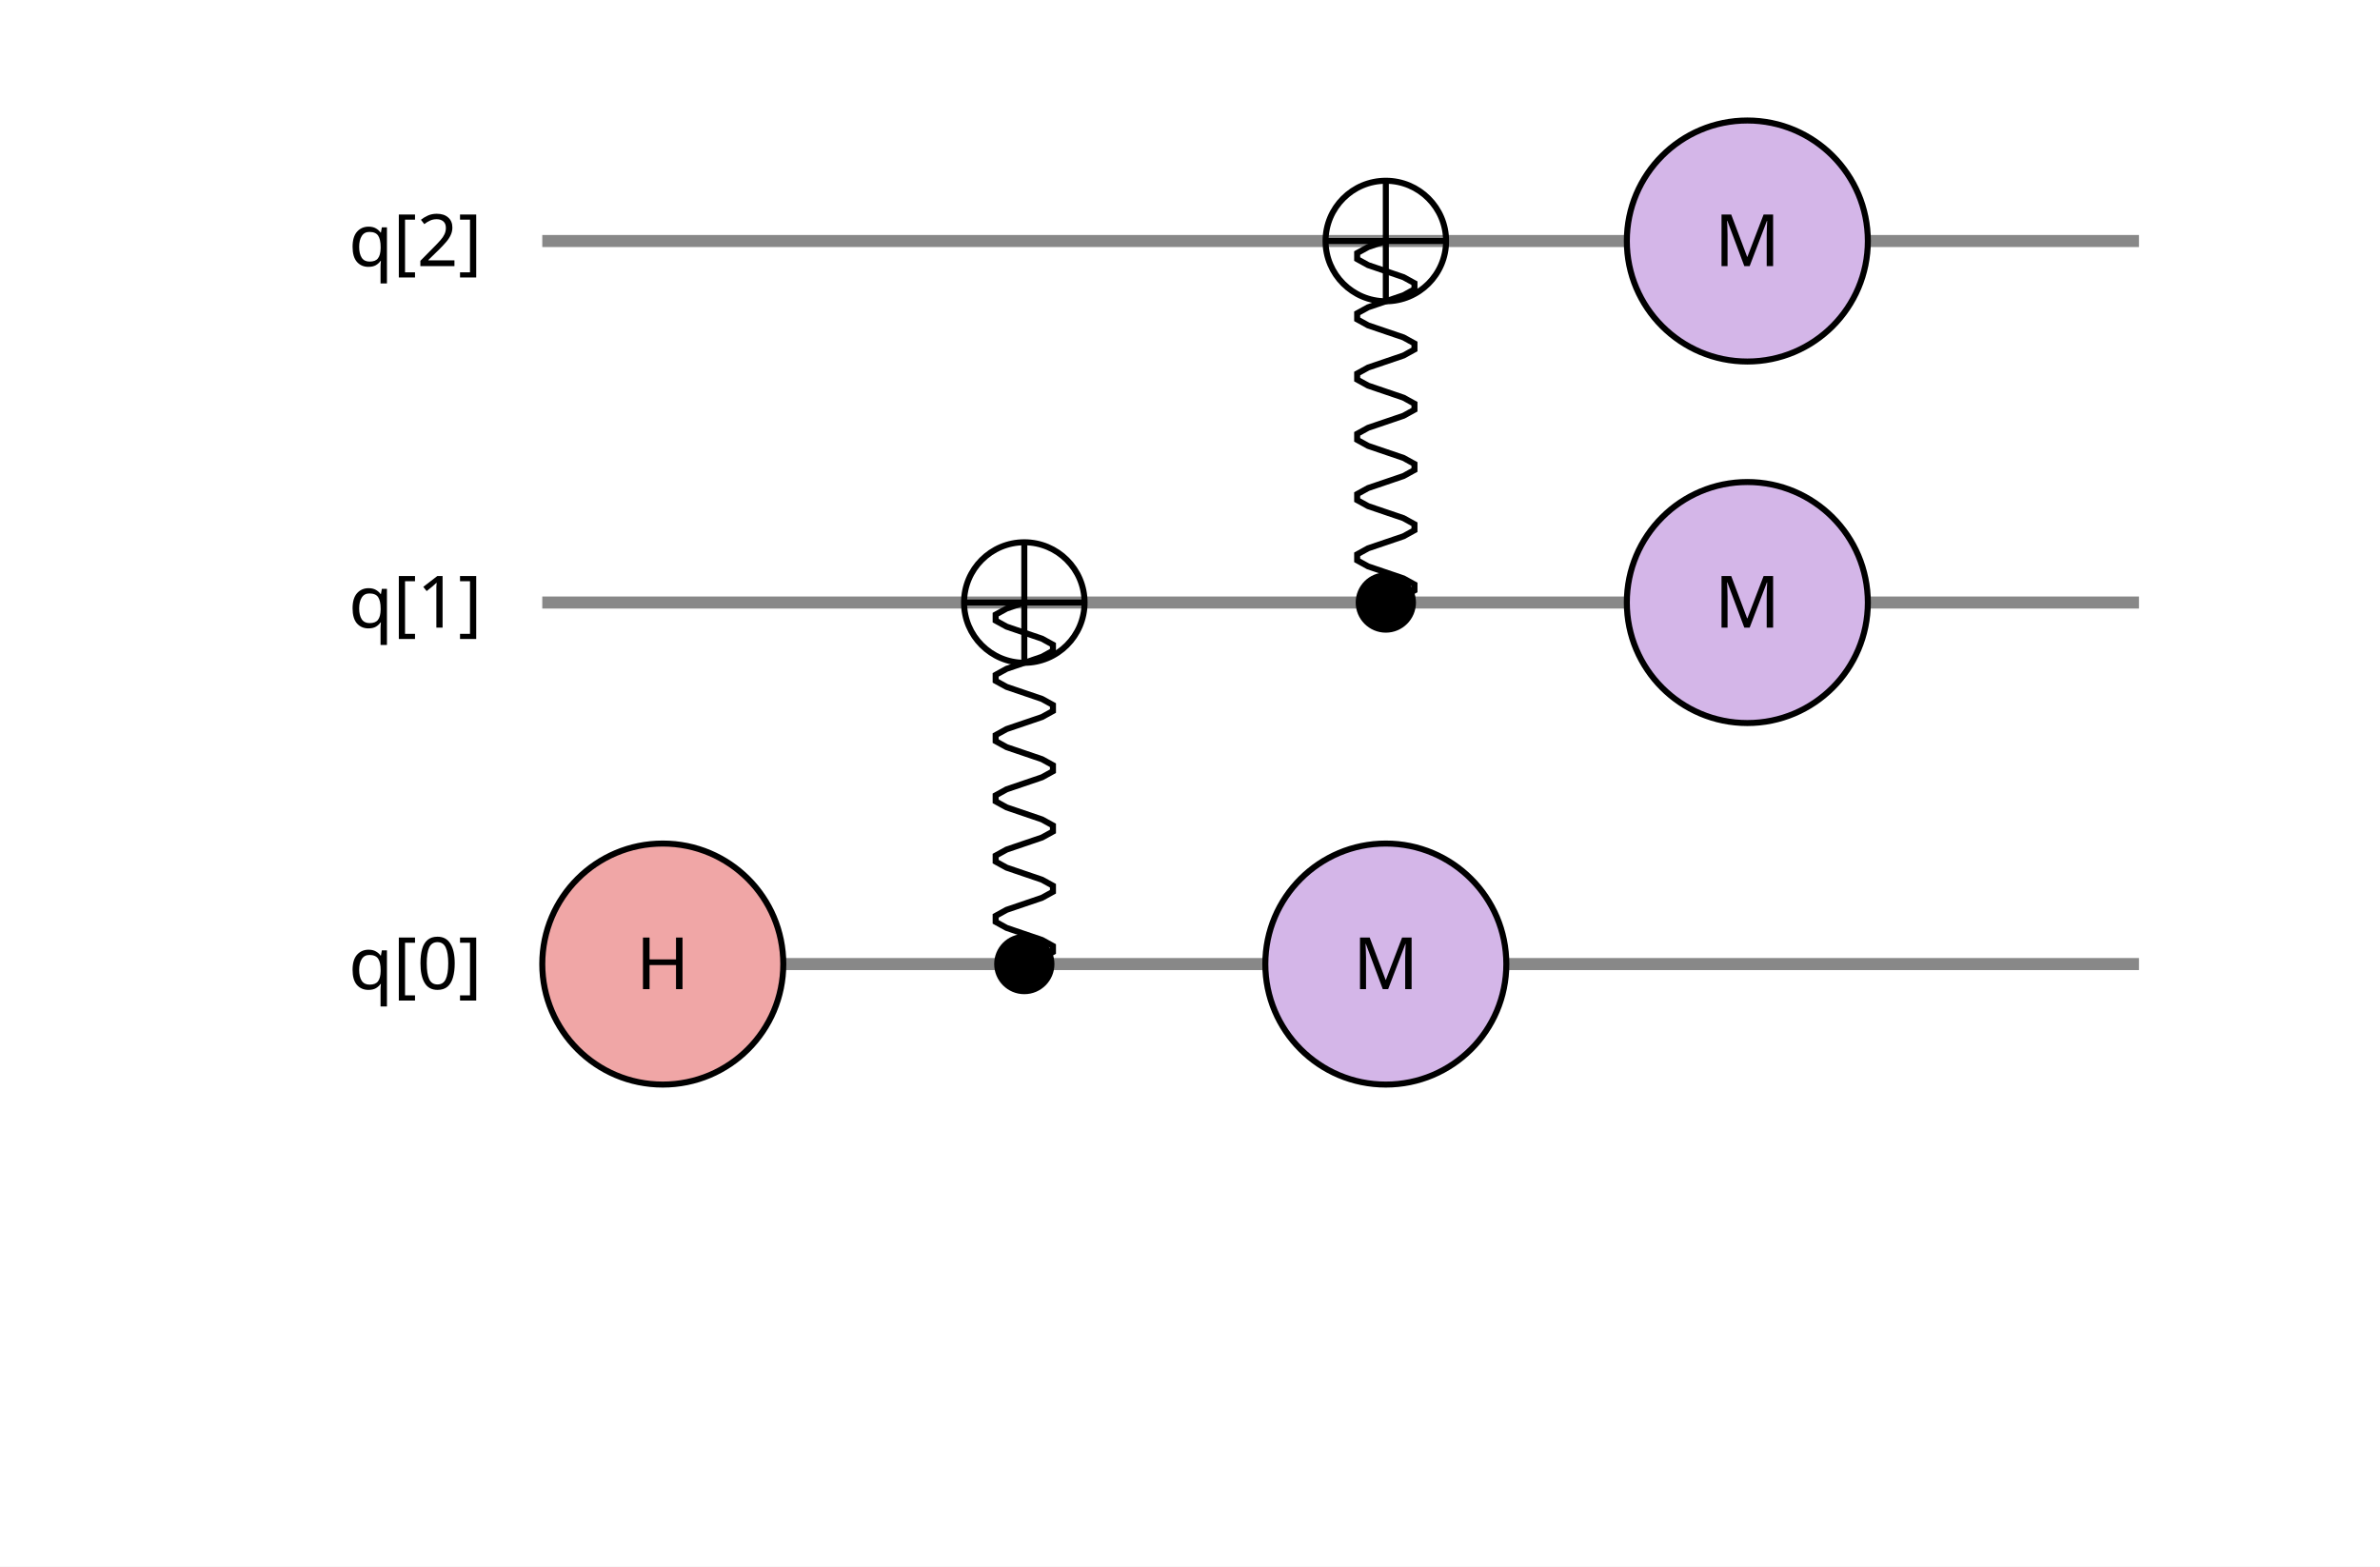
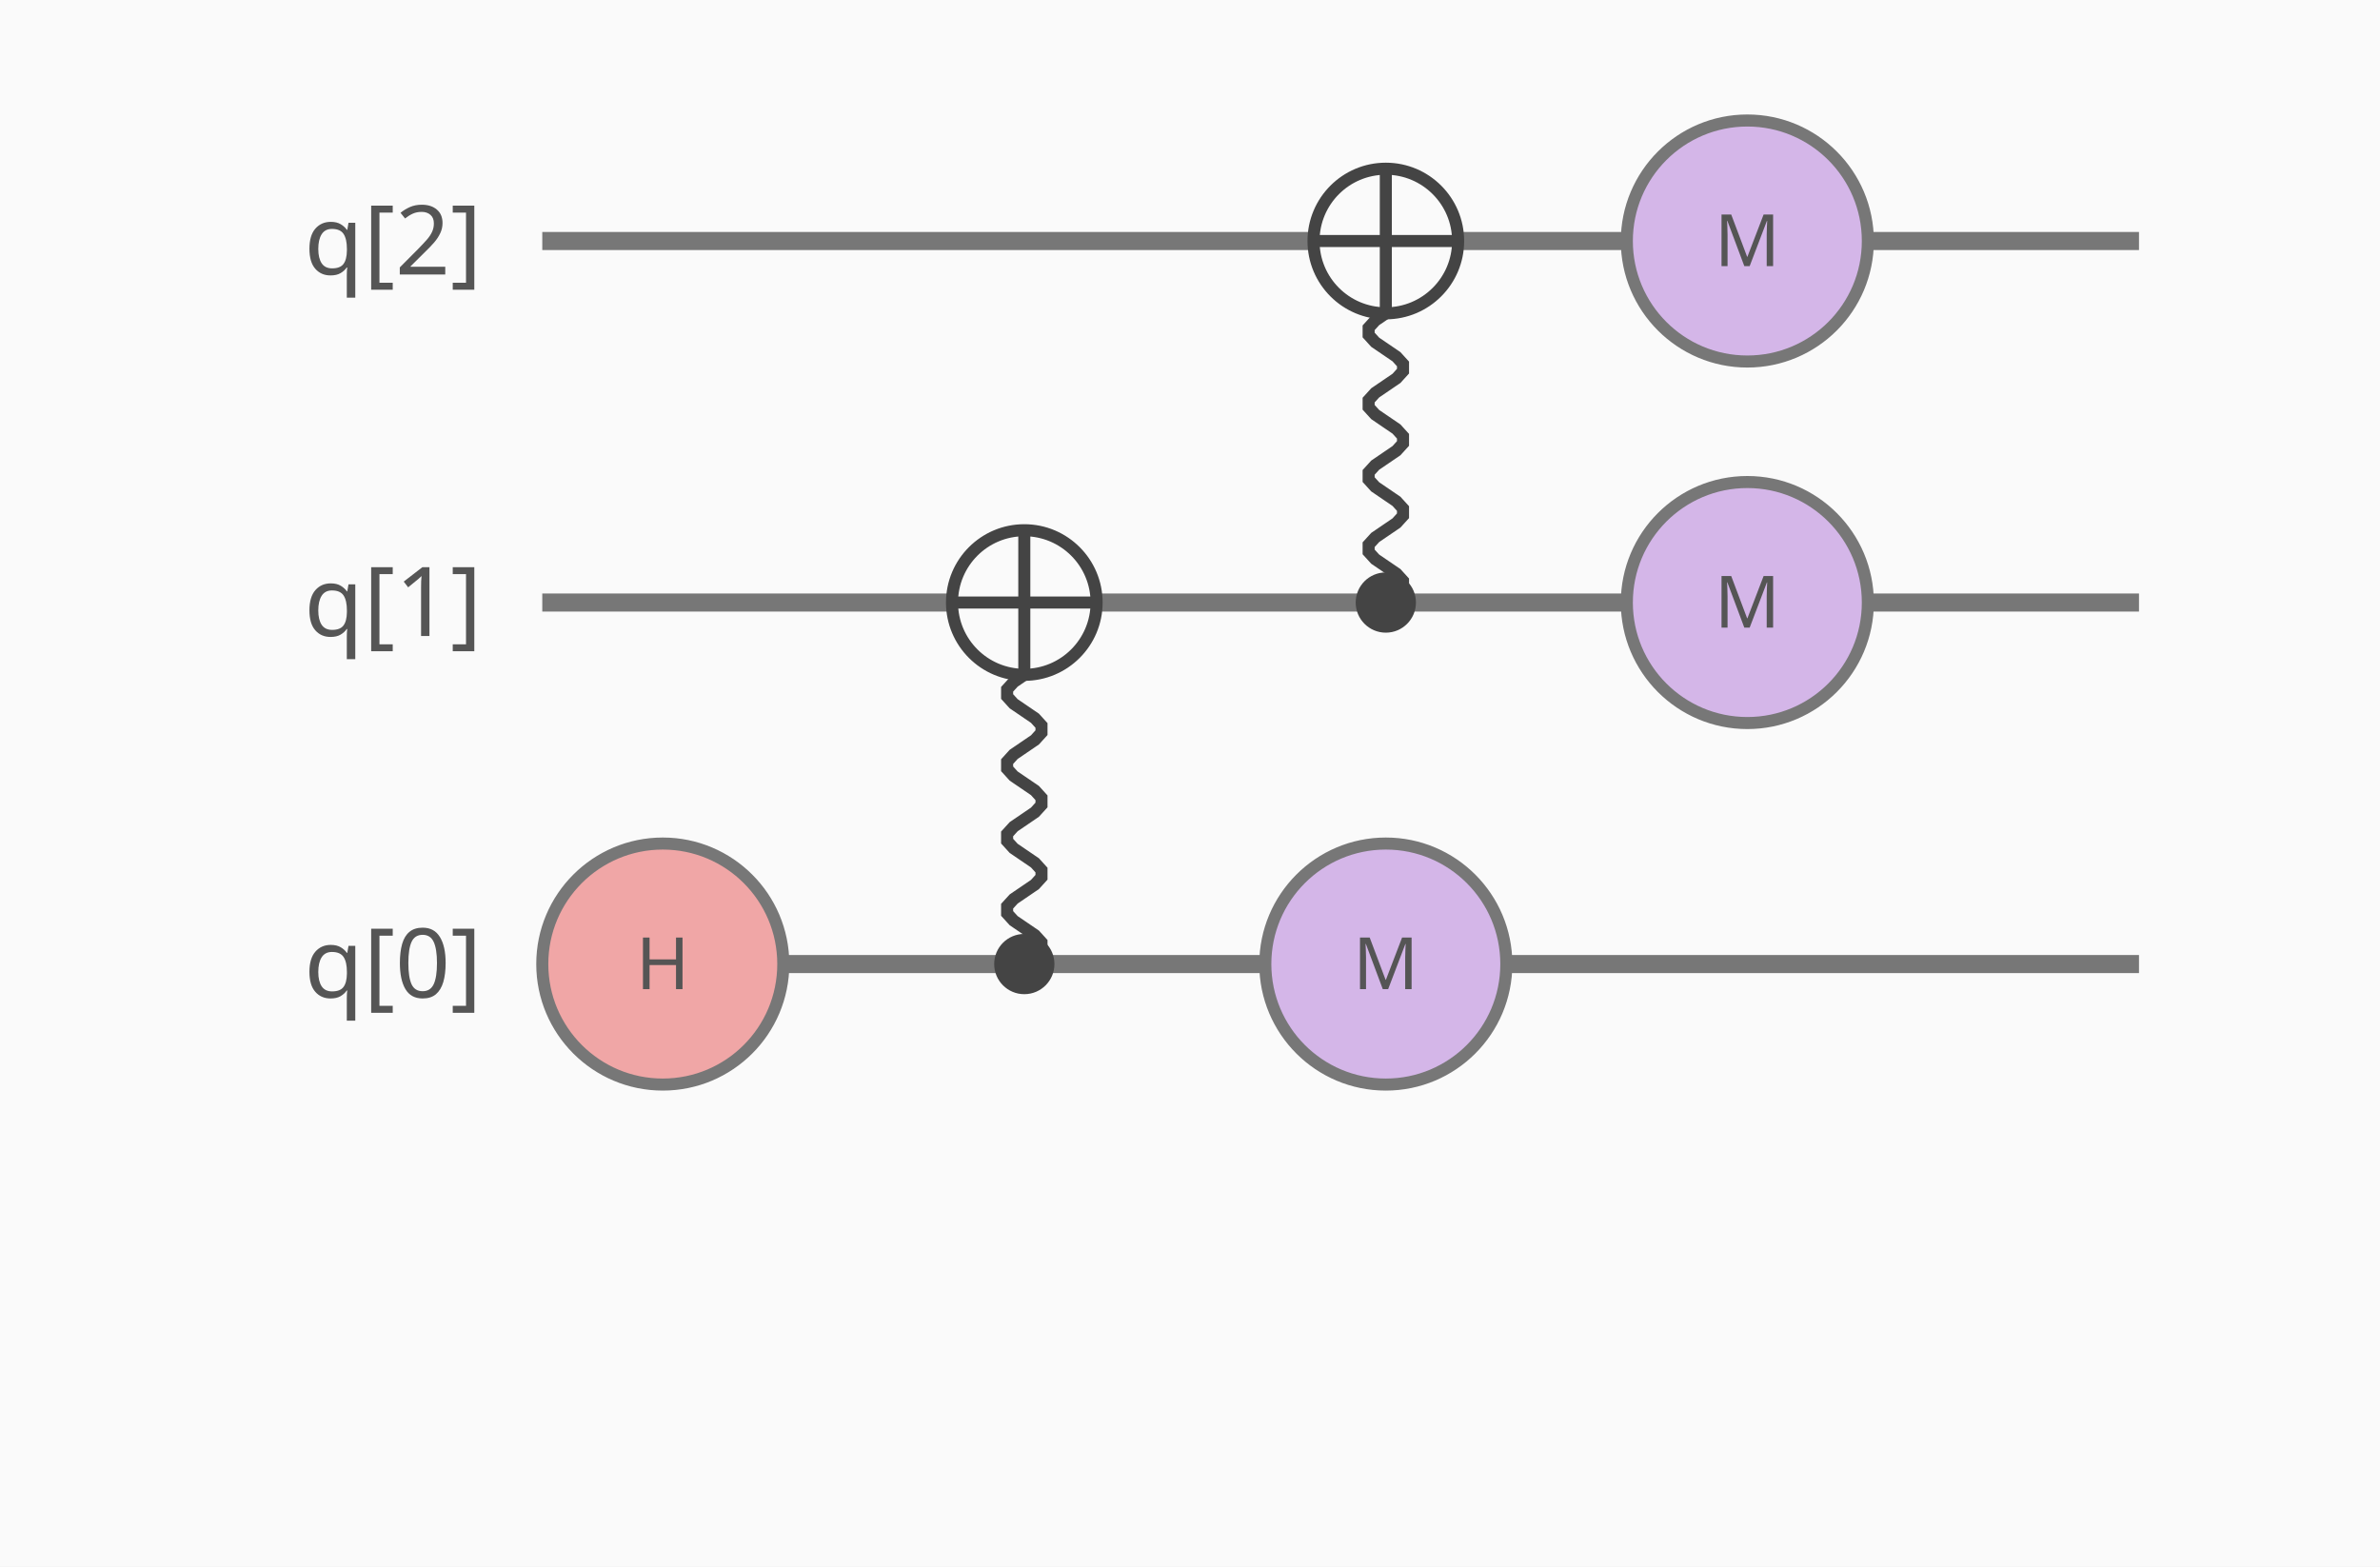
<svg xmlns="http://www.w3.org/2000/svg" width="395.0" height="260" viewBox="0 0 395.0 260">
-   <rect width="100%" height="100%" fill="#ffffff" />
-   <text x="80" y="160" fill="#000000" font-family="sans-serif" font-size="12" text-anchor="end" dominant-baseline="middle">q[0]</text>
-   <text x="80" y="100" fill="#000000" font-family="sans-serif" font-size="12" text-anchor="end" dominant-baseline="middle">q[1]</text>
-   <text x="80" y="40" fill="#000000" font-family="sans-serif" font-size="12" text-anchor="end" dominant-baseline="middle">q[2]</text>
-   <line x1="90" y1="160" x2="355.0" y2="160" stroke="#888888" stroke-width="2" stroke-dasharray="" />
-   <line x1="90" y1="100" x2="355.0" y2="100" stroke="#888888" stroke-width="2" stroke-dasharray="" />
-   <line x1="90" y1="40" x2="355.0" y2="40" stroke="#888888" stroke-width="2" stroke-dasharray="" />
-   <circle cx="110.0" cy="160" r="20" fill="#f0a6a6" stroke="#000000" stroke-width="1" />
-   <text x="110.0" y="160" fill="#000000" font-family="sans-serif" font-size="12" text-anchor="middle" dominant-baseline="middle">H</text>
-   <path d="M 170.0 160.0 L 172.939 159.0 L 174.755 158.0 L 174.755 157.0 L 172.939 156.0 L 170.0 155.0 L 167.061 154.0 L 165.245 153.0 L 165.245 152.0 L 167.061 151.0 L 170.0 150.0 L 172.939 149.0 L 174.755 148.0 L 174.755 147.0 L 172.939 146.0 L 170.0 145.0 L 167.061 144.0 L 165.245 143.0 L 165.245 142.0 L 167.061 141.0 L 170.0 140.0 L 172.939 139.0 L 174.755 138.0 L 174.755 137.0 L 172.939 136.0 L 170.0 135.0 L 167.061 134.0 L 165.245 133.0 L 165.245 132.0 L 167.061 131.0 L 170.0 130.0 L 172.939 129.0 L 174.755 128.0 L 174.755 127.0 L 172.939 126.0 L 170.0 125.0 L 167.061 124.0 L 165.245 123.0 L 165.245 122.0 L 167.061 121.0 L 170.0 120.0 L 172.939 119.0 L 174.755 118.0 L 174.755 117.0 L 172.939 116.0 L 170.0 115.0 L 167.061 114.0 L 165.245 113.0 L 165.245 112.0 L 167.061 111.0 L 170.0 110.0 L 172.939 109.0 L 174.755 108.0 L 174.755 107.0 L 172.939 106.0 L 170.0 105.0 L 167.061 104.0 L 165.245 103.0 L 165.245 102.0 L 167.061 101.0 L 170.0 100.0" stroke="#000000" stroke-width="1" fill="none" stroke-dasharray="" />
-   <circle cx="170.0" cy="160" r="5" fill="#000000" stroke="none" stroke-width="1" />
-   <circle cx="170.0" cy="100" r="10" fill="none" stroke="#000000" stroke-width="1" />
-   <line x1="160.0" y1="100" x2="180.0" y2="100" stroke="#000000" stroke-width="1" />
-   <line x1="170.0" y1="90" x2="170.0" y2="110" stroke="#000000" stroke-width="1" />
-   <path d="M 230.0 100.0 L 232.939 99.0 L 234.755 98.0 L 234.755 97.0 L 232.939 96.0 L 230.0 95.0 L 227.061 94.0 L 225.245 93.0 L 225.245 92.0 L 227.061 91.0 L 230.0 90.0 L 232.939 89.0 L 234.755 88.0 L 234.755 87.0 L 232.939 86.0 L 230.0 85.0 L 227.061 84.0 L 225.245 83.0 L 225.245 82.0 L 227.061 81.0 L 230.0 80.0 L 232.939 79.0 L 234.755 78.0 L 234.755 77.0 L 232.939 76.0 L 230.0 75.0 L 227.061 74.0 L 225.245 73.0 L 225.245 72.0 L 227.061 71.0 L 230.0 70.0 L 232.939 69.0 L 234.755 68.0 L 234.755 67.0 L 232.939 66.0 L 230.0 65.0 L 227.061 64.0 L 225.245 63.0 L 225.245 62.0 L 227.061 61.0 L 230.0 60.0 L 232.939 59.0 L 234.755 58.0 L 234.755 57.0 L 232.939 56.0 L 230.0 55.0 L 227.061 54.0 L 225.245 53.0 L 225.245 52.0 L 227.061 51.0 L 230.0 50.0 L 232.939 49.0 L 234.755 48.0 L 234.755 47.0 L 232.939 46.0 L 230.0 45.0 L 227.061 44.0 L 225.245 43.0 L 225.245 42.0 L 227.061 41.0 L 230.0 40.0" stroke="#000000" stroke-width="1" fill="none" stroke-dasharray="" />
-   <circle cx="230.0" cy="100" r="5" fill="#000000" stroke="none" stroke-width="1" />
-   <circle cx="230.0" cy="40" r="10" fill="none" stroke="#000000" stroke-width="1" />
-   <line x1="220.0" y1="40" x2="240.0" y2="40" stroke="#000000" stroke-width="1" />
-   <line x1="230.0" y1="30" x2="230.0" y2="50" stroke="#000000" stroke-width="1" />
-   <circle cx="230.0" cy="160" r="20" fill="#d4b6e8" stroke="#000000" stroke-width="1" />
-   <text x="230.0" y="160" fill="#000000" font-family="sans-serif" font-size="12" text-anchor="middle" dominant-baseline="middle">M</text>
-   <circle cx="290.0" cy="100" r="20" fill="#d4b6e8" stroke="#000000" stroke-width="1" />
-   <text x="290.0" y="100" fill="#000000" font-family="sans-serif" font-size="12" text-anchor="middle" dominant-baseline="middle">M</text>
-   <circle cx="290.0" cy="40" r="20" fill="#d4b6e8" stroke="#000000" stroke-width="1" />
-   <text x="290.0" y="40" fill="#000000" font-family="sans-serif" font-size="12" text-anchor="middle" dominant-baseline="middle">M</text>
+   <rect width="100%" height="100%" fill="#fafafa" />
+   <text x="80" y="160" fill="#555555" font-family="calibri" font-size="16" text-anchor="end" dominant-baseline="middle">q[0]</text>
+   <text x="80" y="100" fill="#555555" font-family="calibri" font-size="16" text-anchor="end" dominant-baseline="middle">q[1]</text>
+   <text x="80" y="40" fill="#555555" font-family="calibri" font-size="16" text-anchor="end" dominant-baseline="middle">q[2]</text>
+   <line x1="90" y1="160" x2="355.0" y2="160" stroke="#777777" stroke-width="3" stroke-dasharray="" />
+   <line x1="90" y1="100" x2="355.0" y2="100" stroke="#777777" stroke-width="3" stroke-dasharray="" />
+   <line x1="90" y1="40" x2="355.0" y2="40" stroke="#777777" stroke-width="3" stroke-dasharray="" />
+   <circle cx="110.0" cy="160" r="20" fill="#f0a6a6" stroke="#777777" stroke-width="2" />
+   <text x="110.0" y="160" fill="#555555" font-family="sans-serif" font-size="12" text-anchor="middle" dominant-baseline="middle">H</text>
+   <path d="M 170.0 160.0 L 171.763 158.8 L 172.853 157.6 L 172.853 156.4 L 171.763 155.2 L 170.0 154.0 L 168.237 152.8 L 167.147 151.6 L 167.147 150.4 L 168.237 149.2 L 170.0 148.0 L 171.763 146.8 L 172.853 145.6 L 172.853 144.4 L 171.763 143.2 L 170.0 142.0 L 168.237 140.8 L 167.147 139.6 L 167.147 138.4 L 168.237 137.2 L 170.0 136.0 L 171.763 134.8 L 172.853 133.6 L 172.853 132.4 L 171.763 131.2 L 170.0 130.0 L 168.237 128.8 L 167.147 127.6 L 167.147 126.4 L 168.237 125.2 L 170.0 124.0 L 171.763 122.8 L 172.853 121.6 L 172.853 120.4 L 171.763 119.2 L 170.0 118.0 L 168.237 116.8 L 167.147 115.6 L 167.147 114.4 L 168.237 113.2 L 170.0 112.0 L 171.763 110.8 L 172.853 109.6 L 172.853 108.4 L 171.763 107.2 L 170.0 106.0 L 168.237 104.8 L 167.147 103.6 L 167.147 102.4 L 168.237 101.2 L 170 100.0" stroke="#444444" stroke-width="2" fill="none" stroke-dasharray="" />
+   <circle cx="170.0" cy="160" r="5" fill="#444444" stroke="none" stroke-width="1" />
+   <circle cx="170.0" cy="100" r="12" fill="#fafafa" stroke="#444444" stroke-width="2" />
+   <line x1="158.0" y1="100" x2="182.0" y2="100" stroke="#444444" stroke-width="2" />
+   <line x1="170.0" y1="88" x2="170.0" y2="112" stroke="#444444" stroke-width="2" />
+   <path d="M 230.0 100.0 L 231.763 98.8 L 232.853 97.6 L 232.853 96.4 L 231.763 95.2 L 230.0 94.0 L 228.237 92.8 L 227.147 91.6 L 227.147 90.4 L 228.237 89.2 L 230.0 88.0 L 231.763 86.8 L 232.853 85.6 L 232.853 84.4 L 231.763 83.2 L 230.0 82.0 L 228.237 80.8 L 227.147 79.6 L 227.147 78.4 L 228.237 77.2 L 230.0 76.0 L 231.763 74.8 L 232.853 73.6 L 232.853 72.4 L 231.763 71.2 L 230.0 70.0 L 228.237 68.8 L 227.147 67.6 L 227.147 66.4 L 228.237 65.2 L 230.0 64.0 L 231.763 62.8 L 232.853 61.6 L 232.853 60.4 L 231.763 59.2 L 230.0 58.0 L 228.237 56.8 L 227.147 55.6 L 227.147 54.4 L 228.237 53.2 L 230.0 52.0 L 231.763 50.8 L 232.853 49.6 L 232.853 48.4 L 231.763 47.2 L 230.0 46.0 L 228.237 44.8 L 227.147 43.6 L 227.147 42.4 L 228.237 41.2 L 230 40.0" stroke="#444444" stroke-width="2" fill="none" stroke-dasharray="" />
+   <circle cx="230.0" cy="100" r="5" fill="#444444" stroke="none" stroke-width="1" />
+   <circle cx="230.0" cy="40" r="12" fill="#fafafa" stroke="#444444" stroke-width="2" />
+   <line x1="218.0" y1="40" x2="242.0" y2="40" stroke="#444444" stroke-width="2" />
+   <line x1="230.0" y1="28" x2="230.0" y2="52" stroke="#444444" stroke-width="2" />
+   <circle cx="230.0" cy="160" r="20" fill="#d4b6e8" stroke="#777777" stroke-width="2" />
+   <text x="230.0" y="160" fill="#555555" font-family="sans-serif" font-size="12" text-anchor="middle" dominant-baseline="middle">M</text>
+   <circle cx="290.0" cy="100" r="20" fill="#d4b6e8" stroke="#777777" stroke-width="2" />
+   <text x="290.0" y="100" fill="#555555" font-family="sans-serif" font-size="12" text-anchor="middle" dominant-baseline="middle">M</text>
+   <circle cx="290.0" cy="40" r="20" fill="#d4b6e8" stroke="#777777" stroke-width="2" />
+   <text x="290.0" y="40" fill="#555555" font-family="sans-serif" font-size="12" text-anchor="middle" dominant-baseline="middle">M</text>
</svg>
